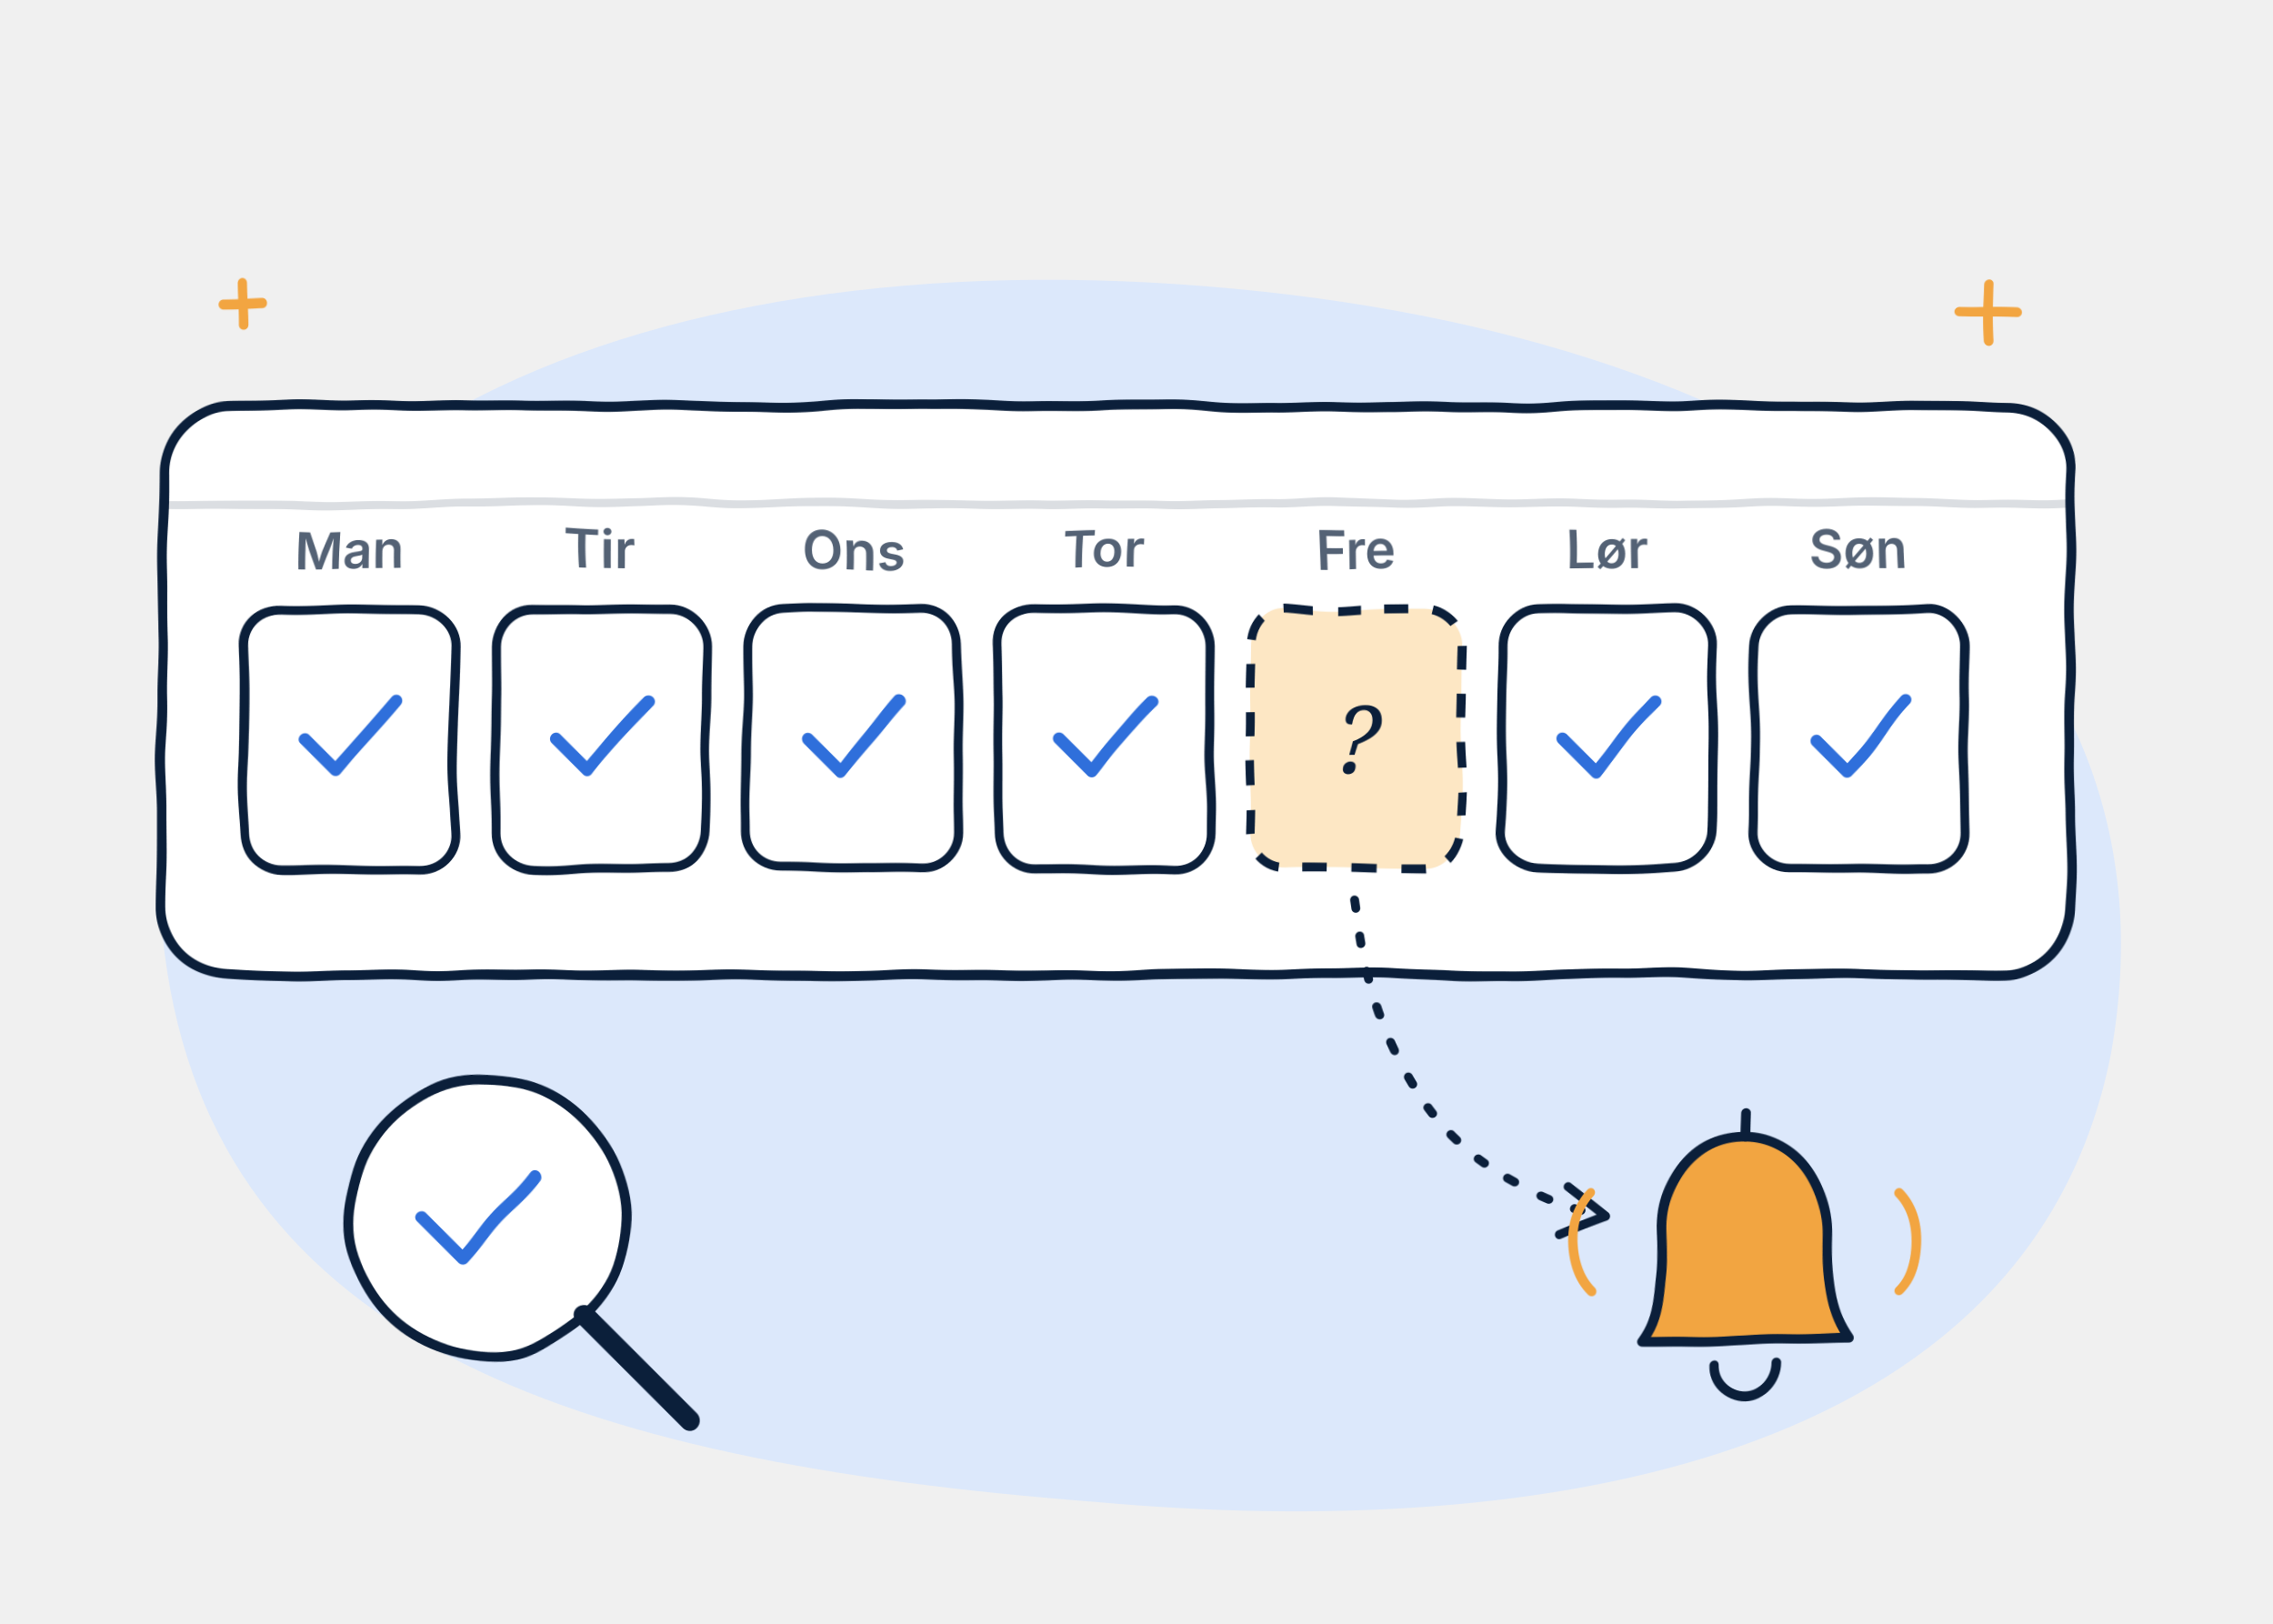
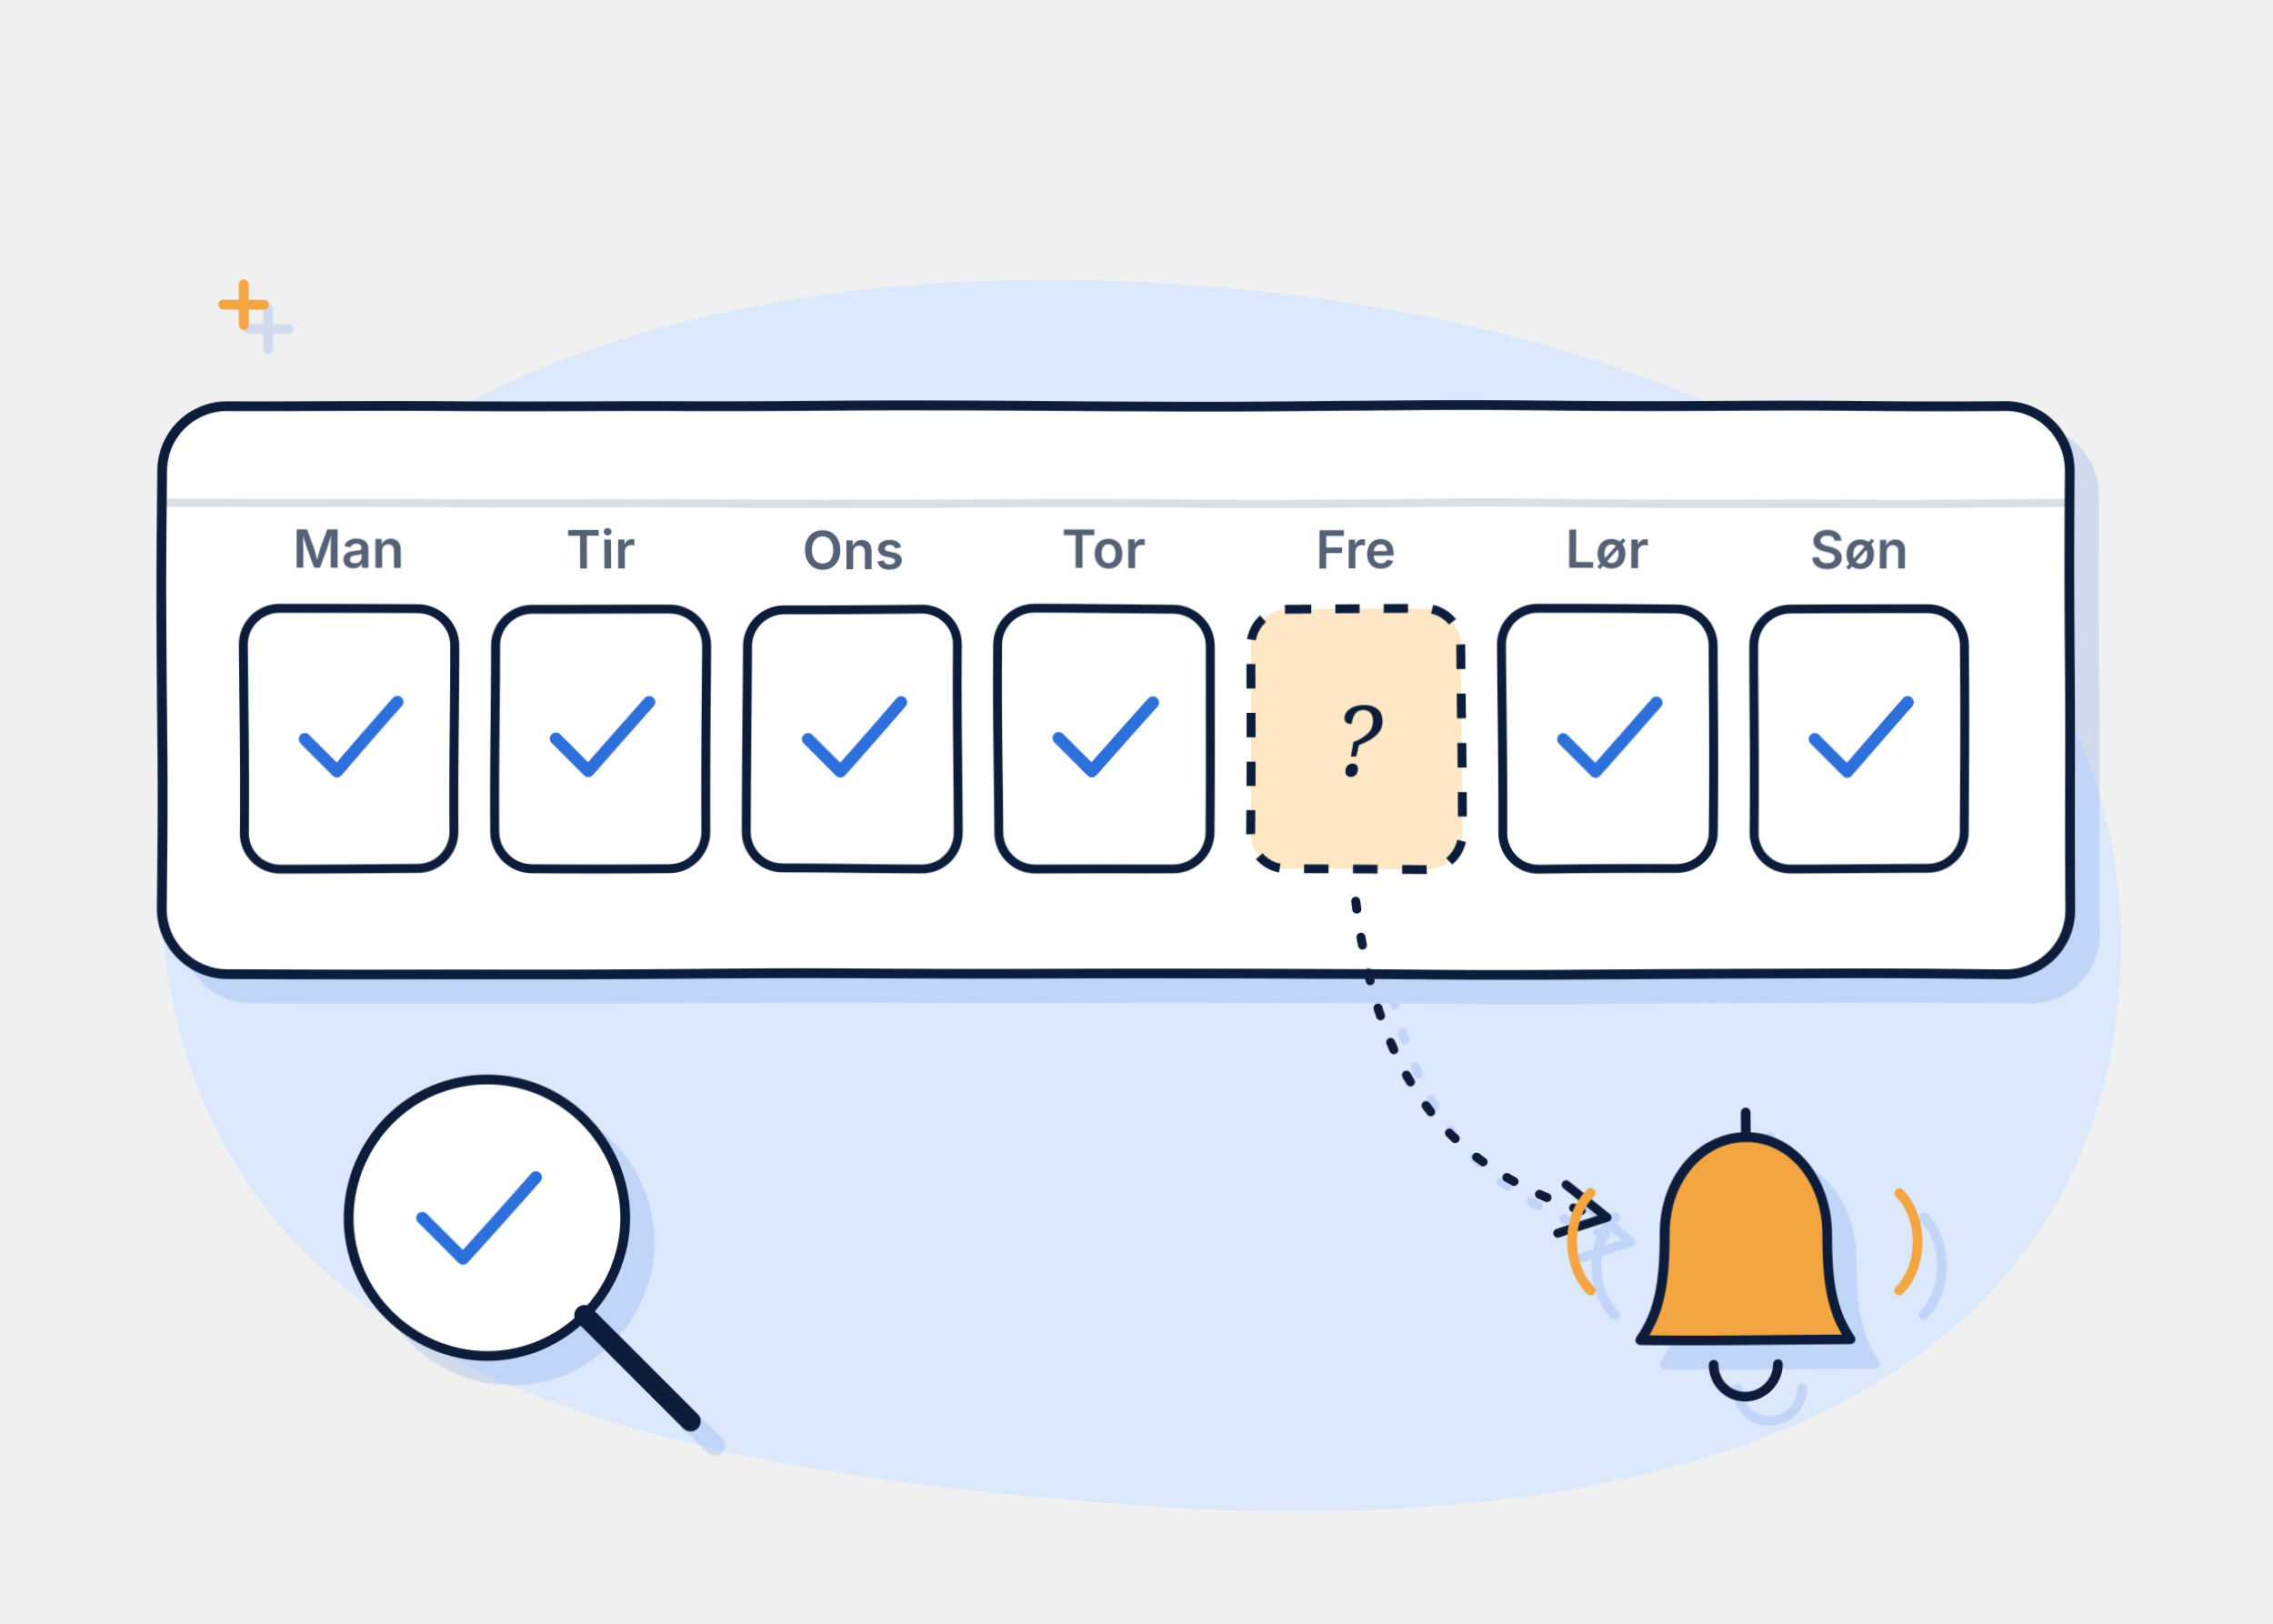
<svg xmlns="http://www.w3.org/2000/svg" viewBox="0 0 560 400" role="img" aria-label="Illustration: en uge med backup, hvor fredagens backup aldrig kørte og udløser en alarm">
  <defs>
-     <filter id="rough" x="-5%" y="-5%" width="110%" height="110%">
-       <feTurbulence type="fractalNoise" baseFrequency="0.035" numOctaves="2" seed="7" />
-       <feDisplacementMap in="SourceGraphic" scale="2.2" />
+     <filter id="rough" x="-5%" y="-5%" width="115%" height="115%">
+       <feTurbulence type="fractalNoise" baseFrequency="0.018" numOctaves="1" seed="3" />
+       <feDisplacementMap in="SourceGraphic" scale="1.1" result="d" />
+       <feOffset in="d" dx="6" dy="6" result="o" />
+       <feFlood flood-color="#2F6FDB" flood-opacity=".16" />
+       <feComposite in2="o" operator="in" result="s" />
+       <feMerge>
+         <feMergeNode in="s" />
+         <feMergeNode in="d" />
+       </feMerge>
    </filter>
  </defs>
+   <style>@keyframes draw{from{stroke-dashoffset:var(--l,60)}to{stroke-dashoffset:0}}
+ @keyframes flow{to{stroke-dashoffset:-36}}
+ @keyframes bob{50%{transform:translateY(-6px)}}
+ @keyframes twinkle{0%,100%{opacity:1;transform:scale(1)}50%{opacity:.35;transform:scale(.7)}}
+ @keyframes blink{0%,60%,100%{opacity:1}70%,90%{opacity:.25}}
+ @keyframes pulse{0%,100%{transform:scale(1)}50%{transform:scale(1.06)}}
+ @keyframes ring{0%,60%,100%{transform:rotate(0)}65%{transform:rotate(12deg)}75%{transform:rotate(-10deg)}85%{transform:rotate(6deg)}}
+ @keyframes rise{0%{opacity:0;transform:translateY(6px)}40%{opacity:1}100%{opacity:0;transform:translateY(-10px)}}
+ @keyframes pop{0%,15%{transform:scale(0)}25%{transform:scale(1.12)}32%,100%{transform:scale(1)}}
+ @keyframes slidein{0%{opacity:0;transform:translateX(-14px)}100%{opacity:1;transform:none}}
+ .draw{stroke-dasharray:var(--l,60);animation:draw .7s cubic-bezier(.6,0,.2,1) both}
+ .flow{animation:flow 1.6s linear infinite}
+ .bob{animation:bob 4s ease-in-out infinite}
+ .tw{transform-box:fill-box;transform-origin:center;animation:twinkle 2.6s ease-in-out infinite}
+ .blink{animation:blink 2.4s ease-in-out infinite}
+ .pulse{transform-box:fill-box;transform-origin:center;animation:pulse 2.2s ease-in-out infinite}
+ .ring{transform-box:fill-box;transform-origin:50% 0;animation:ring 3.2s ease-in-out infinite}
+ .rise{animation:rise 2.8s ease-out infinite}
+ .pop{transform-box:fill-box;transform-origin:center;animation:pop 4s ease-out infinite}
+ .slide{animation:slidein .6s ease-out both}
+ @media (prefers-reduced-motion:reduce){*{animation:none!important}}</style>
  <path d="M40 230 C30 120 140 60 290 70 C440 80 540 150 520 260 C500 360 380 380 270 370 C140 360 50 330 40 230Z" fill="#DCE8FB" />
  <g filter="url(#rough)">
    <rect x="40" y="100" width="470" height="140" rx="16" fill="#fff" stroke="#0B1F3A" stroke-width="2.4" stroke-linecap="round" stroke-linejoin="round" />
    <path d="M40 124 H510" stroke="#0B1F3A" stroke-width="2" opacity=".15" />
    <rect x="60" y="150" width="52" height="64" rx="9" fill="#fff" stroke="#0B1F3A" stroke-width="2.2" />
    <text x="86" y="140" text-anchor="middle" font-family="Inter Variable,Inter,sans-serif" font-size="13" font-weight="600" fill="#0B1F3A" opacity=".7">Man</text>
-     <path d="M75 182 l8 8 l15 -17" fill="none" stroke="#2F6FDB" stroke-width="3" stroke-linecap="round" stroke-linejoin="round" />
+     <path class="draw" style="--l:36;animation-delay:0.25s" d="M75 182 l8 8 l15 -17" fill="none" stroke="#2F6FDB" stroke-width="3" stroke-linecap="round" stroke-linejoin="round" />
    <rect x="122" y="150" width="52" height="64" rx="9" fill="#fff" stroke="#0B1F3A" stroke-width="2.2" />
    <text x="148" y="140" text-anchor="middle" font-family="Inter Variable,Inter,sans-serif" font-size="13" font-weight="600" fill="#0B1F3A" opacity=".7">Tir</text>
-     <path d="M137 182 l8 8 l15 -17" fill="none" stroke="#2F6FDB" stroke-width="3" stroke-linecap="round" stroke-linejoin="round" />
+     <path class="draw" style="--l:36;animation-delay:0.50s" d="M137 182 l8 8 l15 -17" fill="none" stroke="#2F6FDB" stroke-width="3" stroke-linecap="round" stroke-linejoin="round" />
    <rect x="184" y="150" width="52" height="64" rx="9" fill="#fff" stroke="#0B1F3A" stroke-width="2.2" />
    <text x="210" y="140" text-anchor="middle" font-family="Inter Variable,Inter,sans-serif" font-size="13" font-weight="600" fill="#0B1F3A" opacity=".7">Ons</text>
-     <path d="M199 182 l8 8 l15 -17" fill="none" stroke="#2F6FDB" stroke-width="3" stroke-linecap="round" stroke-linejoin="round" />
+     <path class="draw" style="--l:36;animation-delay:0.75s" d="M199 182 l8 8 l15 -17" fill="none" stroke="#2F6FDB" stroke-width="3" stroke-linecap="round" stroke-linejoin="round" />
    <rect x="246" y="150" width="52" height="64" rx="9" fill="#fff" stroke="#0B1F3A" stroke-width="2.2" />
    <text x="272" y="140" text-anchor="middle" font-family="Inter Variable,Inter,sans-serif" font-size="13" font-weight="600" fill="#0B1F3A" opacity=".7">Tor</text>
-     <path d="M261 182 l8 8 l15 -17" fill="none" stroke="#2F6FDB" stroke-width="3" stroke-linecap="round" stroke-linejoin="round" />
-     <rect x="308" y="150" width="52" height="64" rx="9" fill="#FDE7C4" stroke="#0B1F3A" stroke-width="2.2" stroke-dasharray="6 6" />
+     <path class="draw" style="--l:36;animation-delay:1.00s" d="M261 182 l8 8 l15 -17" fill="none" stroke="#2F6FDB" stroke-width="3" stroke-linecap="round" stroke-linejoin="round" />
+     <rect class="pulse" x="308" y="150" width="52" height="64" rx="9" fill="#FDE7C4" stroke="#0B1F3A" stroke-width="2.2" stroke-dasharray="6 6" />
    <text x="334" y="140" text-anchor="middle" font-family="Inter Variable,Inter,sans-serif" font-size="13" font-weight="600" fill="#0B1F3A" opacity=".7">Fre</text>
    <text x="334" y="191" text-anchor="middle" font-family="Fraunces Variable,Georgia,serif" font-style="italic" font-size="24" fill="#0B1F3A">?</text>
    <rect x="370" y="150" width="52" height="64" rx="9" fill="#fff" stroke="#0B1F3A" stroke-width="2.2" />
    <text x="396" y="140" text-anchor="middle" font-family="Inter Variable,Inter,sans-serif" font-size="13" font-weight="600" fill="#0B1F3A" opacity=".7">Lør</text>
-     <path d="M385 182 l8 8 l15 -17" fill="none" stroke="#2F6FDB" stroke-width="3" stroke-linecap="round" stroke-linejoin="round" />
+     <path class="draw" style="--l:36;animation-delay:1.25s" d="M385 182 l8 8 l15 -17" fill="none" stroke="#2F6FDB" stroke-width="3" stroke-linecap="round" stroke-linejoin="round" />
    <rect x="432" y="150" width="52" height="64" rx="9" fill="#fff" stroke="#0B1F3A" stroke-width="2.2" />
    <text x="458" y="140" text-anchor="middle" font-family="Inter Variable,Inter,sans-serif" font-size="13" font-weight="600" fill="#0B1F3A" opacity=".7">Søn</text>
-     <path d="M447 182 l8 8 l15 -17" fill="none" stroke="#2F6FDB" stroke-width="3" stroke-linecap="round" stroke-linejoin="round" />
-     <path d="M334 222 C340 270 360 290 395 300" fill="none" stroke="#0B1F3A" stroke-width="2.2" stroke-linecap="round" stroke-dasharray="2 7" />
+     <path class="draw" style="--l:36;animation-delay:1.50s" d="M447 182 l8 8 l15 -17" fill="none" stroke="#2F6FDB" stroke-width="3" stroke-linecap="round" stroke-linejoin="round" />
+     <path class="flow" d="M334 222 C340 270 360 290 395 300" fill="none" stroke="#0B1F3A" stroke-width="2.2" stroke-linecap="round" stroke-dasharray="2 7" />
    <path d="M386 292 l10 8 l-12 4" fill="none" stroke="#0B1F3A" stroke-width="2.2" stroke-linecap="round" stroke-linejoin="round" />
    <g transform="translate(430 312)">
-       <path d="M-26 18 c4 -6 6 -12 6 -26 c0 -14 9 -24 20 -24 c11 0 20 10 20 24 c0 14 2 20 6 26 z" fill="#F2A541" stroke="#0B1F3A" stroke-width="2.4" stroke-linecap="round" stroke-linejoin="round" />
-       <path d="M-8 24 a8 8 0 0 0 16 0" fill="none" stroke="#0B1F3A" stroke-width="2.4" stroke-linecap="round" stroke-linejoin="round" />
-       <path d="M0 -32 v-6" fill="none" stroke="#0B1F3A" stroke-width="2.4" stroke-linecap="round" stroke-linejoin="round" />
-       <path d="M-38 -18 c-6 6 -6 18 0 24 M38 -18 c6 6 6 18 0 24" fill="none" stroke="#F2A541" stroke-width="2.4" stroke-linecap="round" />
+       <g class="ring">
+         <path d="M-26 18 c4 -6 6 -12 6 -26 c0 -14 9 -24 20 -24 c11 0 20 10 20 24 c0 14 2 20 6 26 z" fill="#F2A541" stroke="#0B1F3A" stroke-width="2.4" stroke-linecap="round" stroke-linejoin="round" />
+         <path d="M-8 24 a8 8 0 0 0 16 0" fill="none" stroke="#0B1F3A" stroke-width="2.4" stroke-linecap="round" stroke-linejoin="round" />
+         <path d="M0 -32 v-6" fill="none" stroke="#0B1F3A" stroke-width="2.4" stroke-linecap="round" stroke-linejoin="round" />
+         <path d="M-38 -18 c-6 6 -6 18 0 24 M38 -18 c6 6 6 18 0 24" fill="none" stroke="#F2A541" stroke-width="2.4" stroke-linecap="round" />
+       </g>
    </g>
    <circle cx="120" cy="300" r="34" fill="#fff" stroke="#0B1F3A" stroke-width="2.4" stroke-linecap="round" stroke-linejoin="round" />
    <path d="M144 324 l26 26" stroke="#0B1F3A" stroke-width="5" stroke-linecap="round" />
    <path d="M104 300 l10 10 l18 -20" fill="none" stroke="#2F6FDB" stroke-width="3" stroke-linecap="round" stroke-linejoin="round" />
-     <path d="M490 70 v14 M483 77 h14 M60 70 v10 M55 75 h10" stroke="#F2A541" stroke-width="2.4" stroke-linecap="round" />
+     <path class="tw" d="M490 70 v14 M483 77 h14" />
+     <path class="tw" style="animation-delay:1.1s" d="M60 70 v10 M55 75 h10" stroke="#F2A541" stroke-width="2.4" stroke-linecap="round" />
  </g>
</svg>
